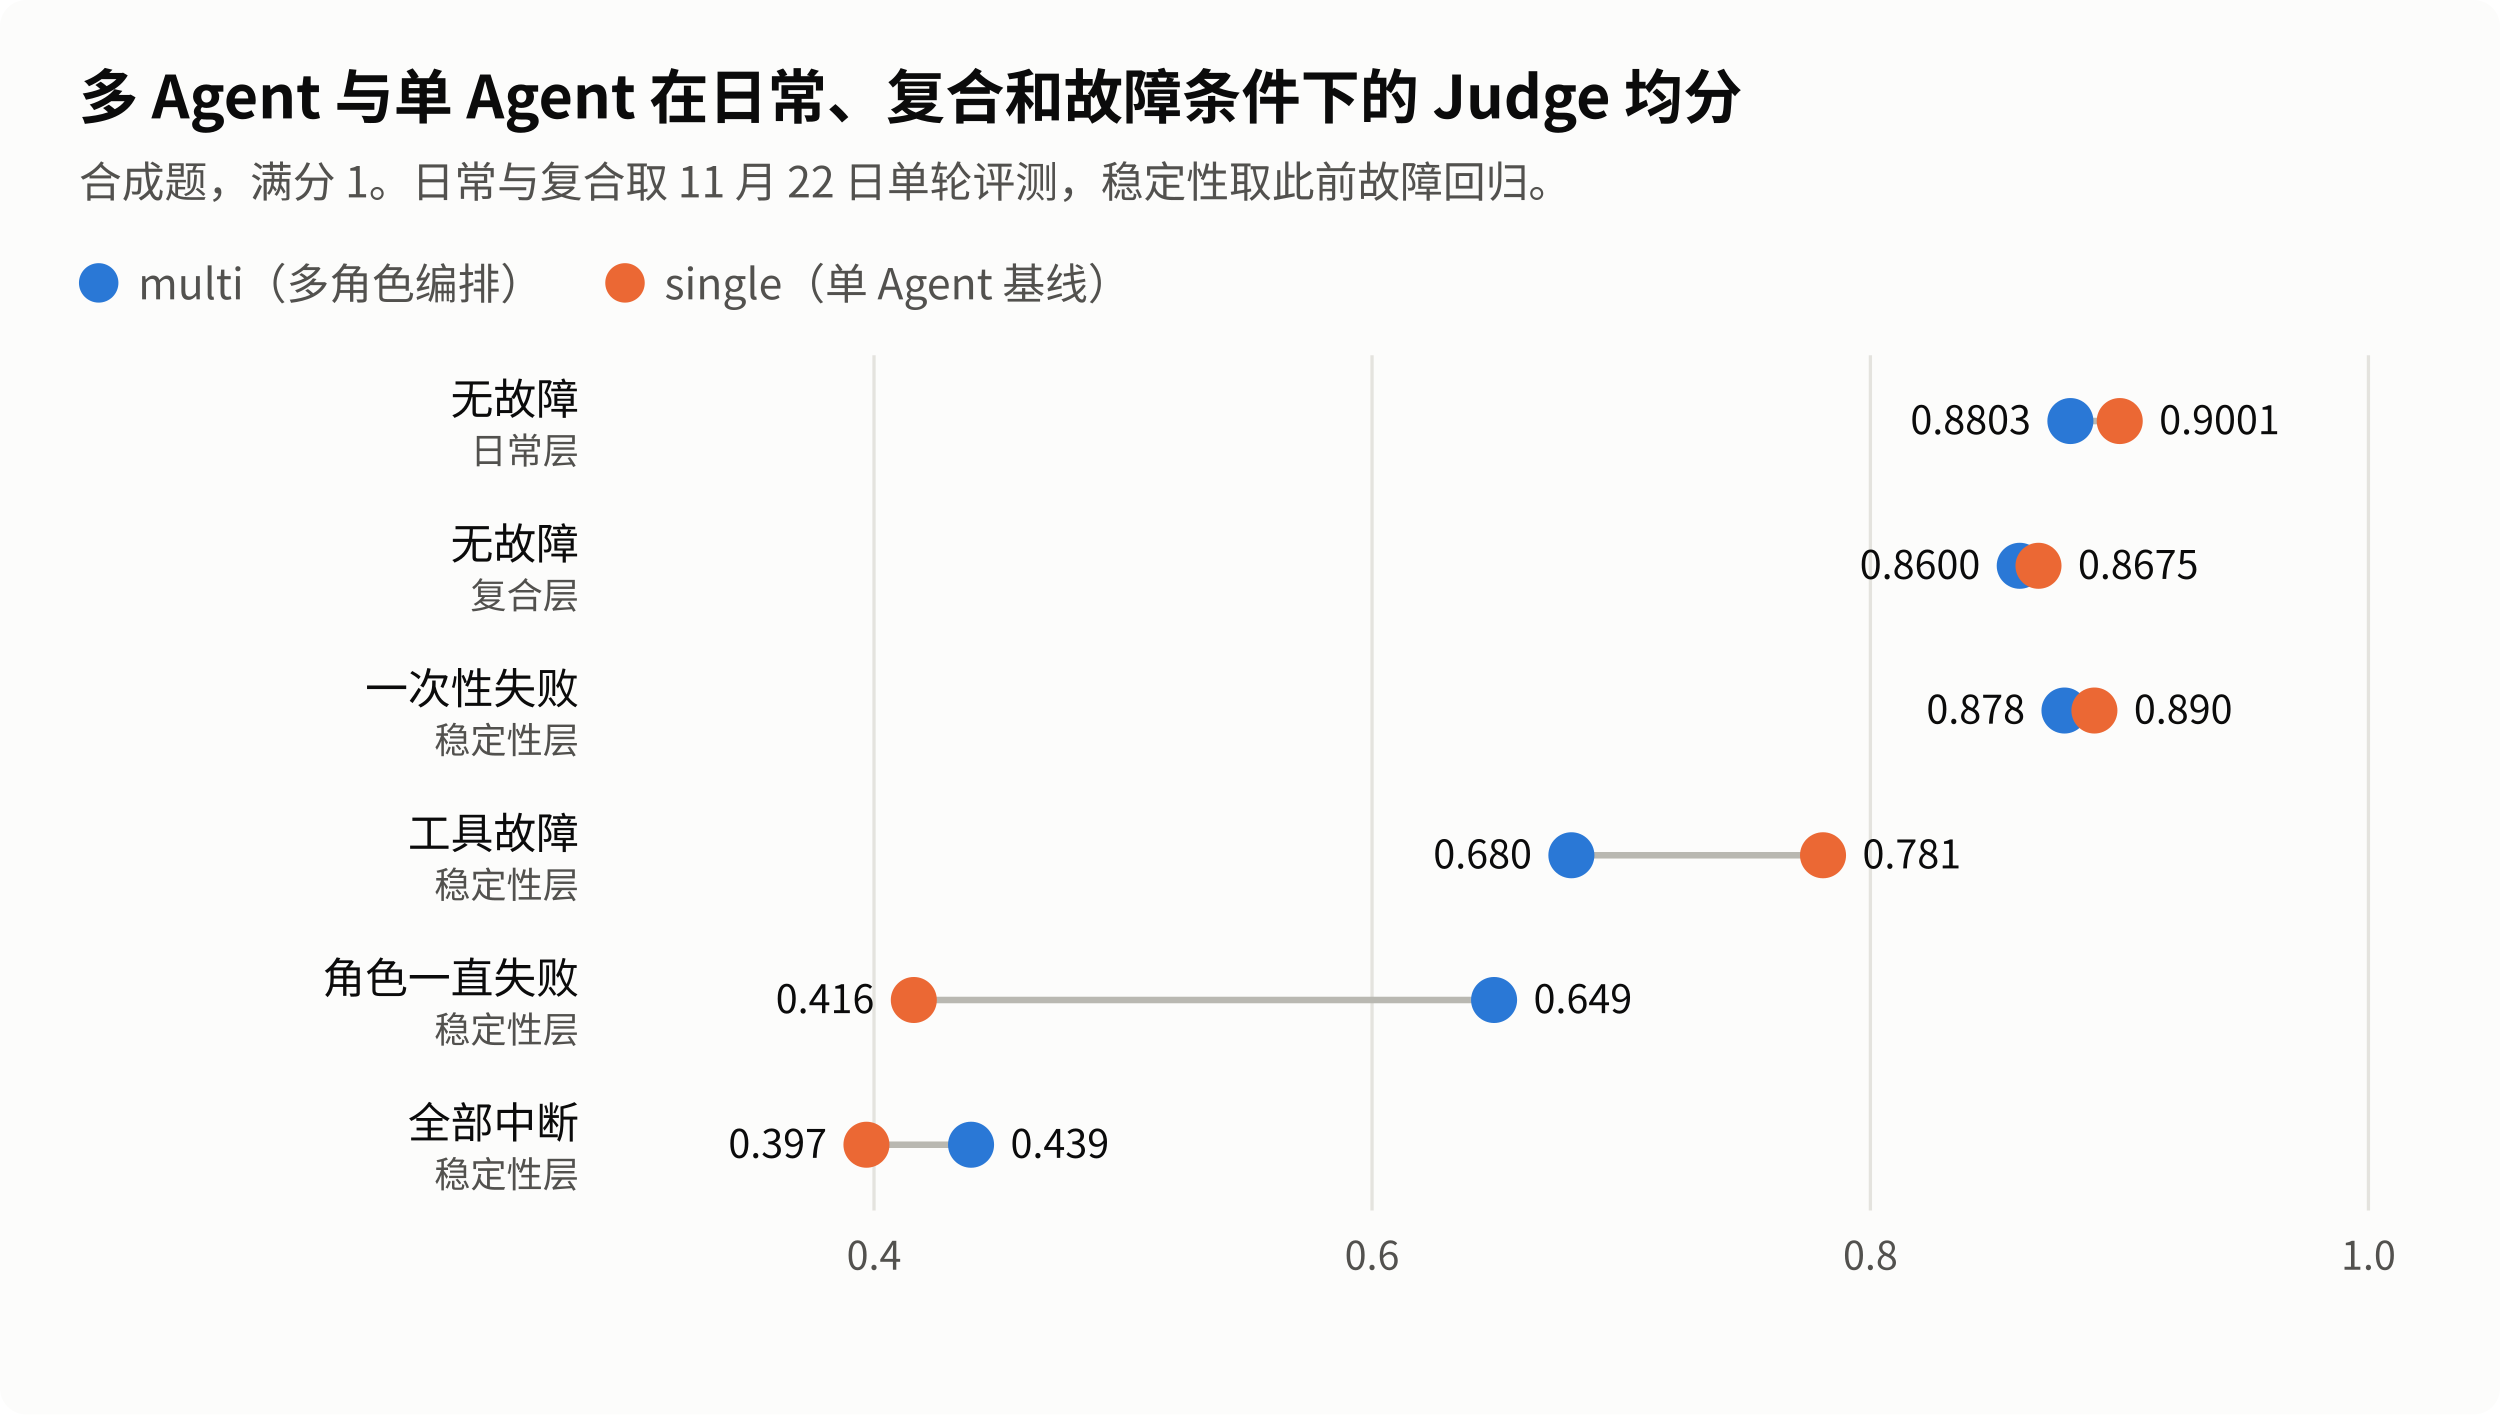
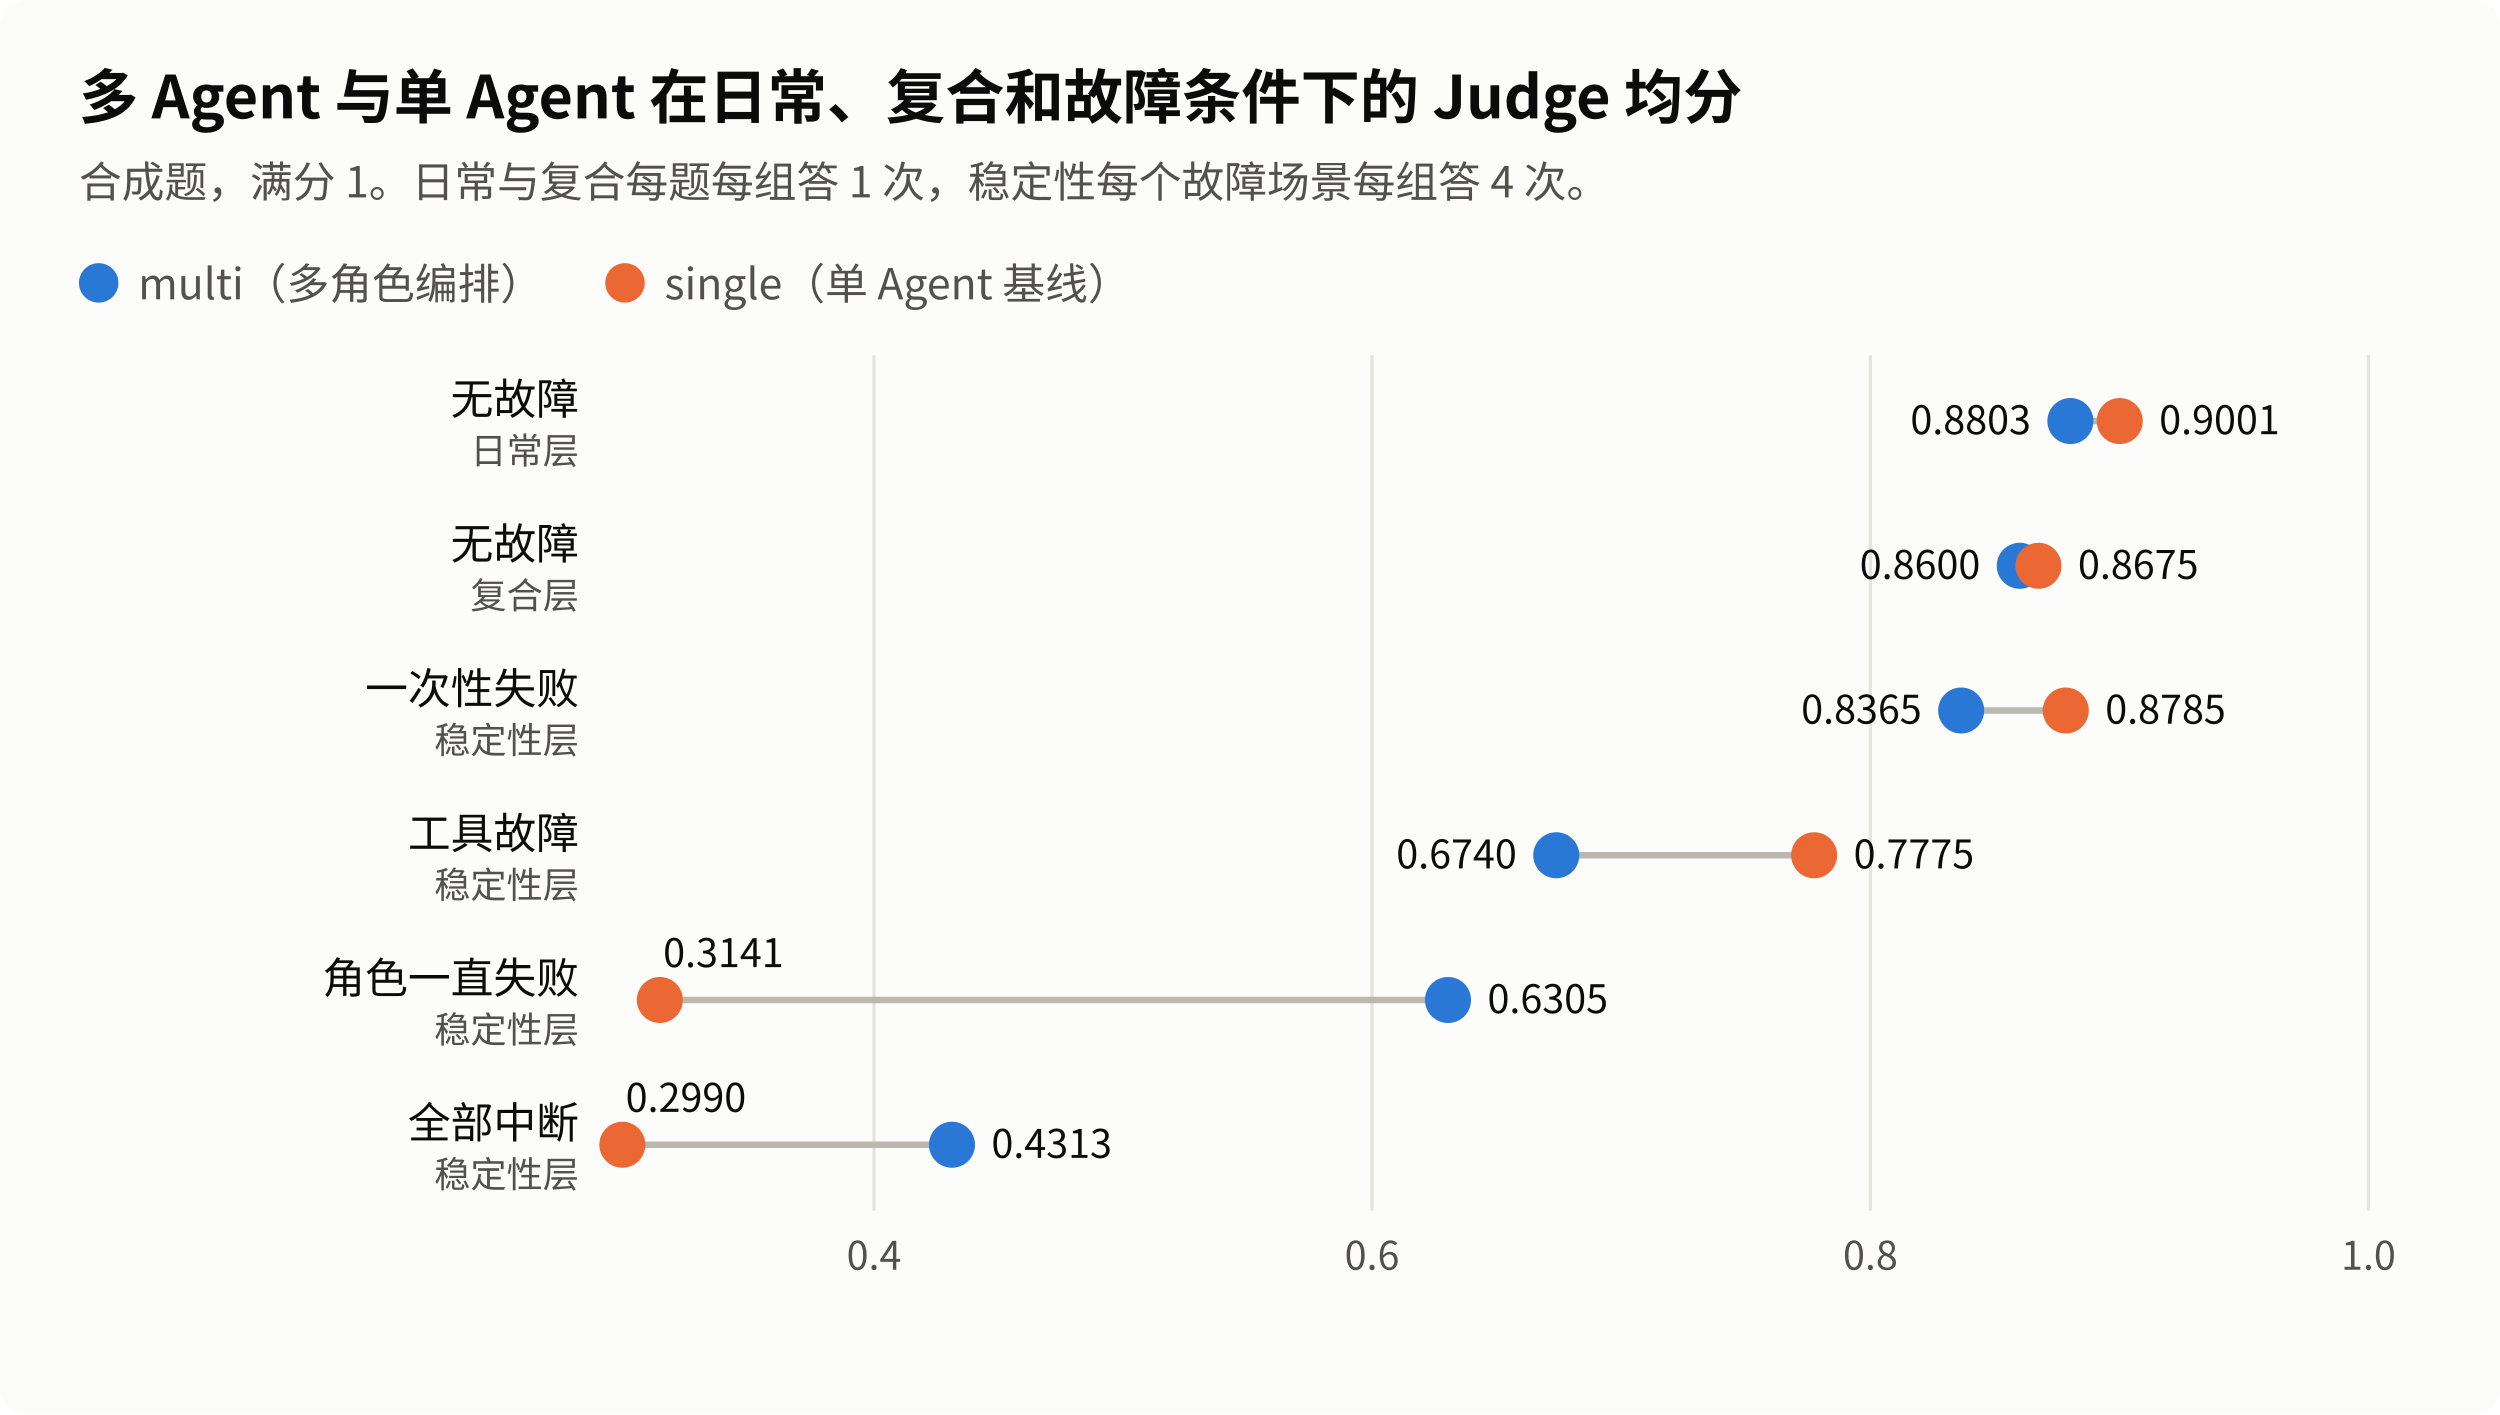
<svg xmlns="http://www.w3.org/2000/svg" viewBox="0 0 760 430" width="760" role="img" aria-labelledby="t d">
  <style>
.s{fill:#fcfcfb}.p{fill:#0b0b0b}.q{fill:#52514e}.g{stroke:#e4e3de}.c{stroke:#b9b8b1}.m{fill:#2a78d6}.n{fill:#eb6834}
text{font-family:-apple-system,"PingFang SC","Microsoft YaHei","Noto Sans CJK SC",sans-serif}
@media (prefers-color-scheme:dark){.s{fill:#1a1a19}.p{fill:#f0efec}.q{fill:#c3c2b7}.g{stroke:#3a3a37}.c{stroke:#6b6a64}.m{fill:#3987e5}.n{fill:#d95926}}
</style>
  <rect class="s" width="760" height="430" rx="8" />
  <text class="p" x="24" y="36" font-size="18" font-weight="600">多 Agent 与单 Agent 在日常、复合和故障条件下的 Judge 均分</text>
-   <text class="q" x="24" y="60" font-size="13">合成题，满分 1。日常与复合取 11 月 22 日单轮评测，稳定性取此前故障回归。</text>
+   <text class="q" x="24" y="60" font-size="13">合成题，满分 1。日常与复合每题每组答 1 次，稳定性每个故障场景每组答 4 次。</text>
  <circle class="m" cx="30" cy="86" r="6" />
  <text class="q" x="42" y="91" font-size="13">multi（多角色编排）</text>
  <circle class="n" cx="190" cy="86" r="6" />
  <text class="q" x="202" y="91" font-size="13">single（单 Agent 基线）</text>
  <line class="g" x1="265.7" y1="108" x2="265.7" y2="368" stroke-width="1" />
  <text class="q" x="265.7" y="386" font-size="12" text-anchor="middle">0.4</text>
  <line class="g" x1="417.1" y1="108" x2="417.1" y2="368" stroke-width="1" />
  <text class="q" x="417.1" y="386" font-size="12" text-anchor="middle">0.6</text>
  <line class="g" x1="568.6" y1="108" x2="568.6" y2="368" stroke-width="1" />
  <text class="q" x="568.6" y="386" font-size="12" text-anchor="middle">0.8</text>
  <line class="g" x1="720.0" y1="108" x2="720.0" y2="368" stroke-width="1" />
  <text class="q" x="720.0" y="386" font-size="12" text-anchor="middle">1.0</text>
  <text class="p" x="176" y="126" font-size="13" text-anchor="end">无故障</text>
  <text class="q" x="176" y="141" font-size="11" text-anchor="end">日常层</text>
  <line class="c" x1="629.4" y1="128" x2="644.4" y2="128" stroke-width="2" stroke-linecap="round" />
  <circle class="m" cx="629.4" cy="128" r="7" />
  <text class="p" x="617.4" y="132" font-size="12" text-anchor="end">0.8803</text>
  <circle class="n" cx="644.4" cy="128" r="7" />
  <text class="p" x="656.4" y="132" font-size="12" text-anchor="start">0.9001</text>
  <text class="p" x="176" y="170" font-size="13" text-anchor="end">无故障</text>
  <text class="q" x="176" y="185" font-size="11" text-anchor="end">复合层</text>
  <line class="c" x1="614.0" y1="172" x2="619.7" y2="172" stroke-width="2" stroke-linecap="round" />
  <circle class="m" cx="614.0" cy="172" r="7" />
  <text class="p" x="602.0" y="176" font-size="12" text-anchor="end">0.8600</text>
  <circle class="n" cx="619.7" cy="172" r="7" />
  <text class="p" x="631.7" y="176" font-size="12" text-anchor="start">0.8675</text>
  <text class="p" x="176" y="214" font-size="13" text-anchor="end">一次性失败</text>
  <text class="q" x="176" y="229" font-size="11" text-anchor="end">稳定性层</text>
-   <line class="c" x1="627.6" y1="216" x2="636.7" y2="216" stroke-width="2" stroke-linecap="round" />
-   <circle class="m" cx="627.6" cy="216" r="7" />
-   <text class="p" x="615.6" y="220" font-size="12" text-anchor="end">0.878</text>
-   <circle class="n" cx="636.7" cy="216" r="7" />
-   <text class="p" x="648.7" y="220" font-size="12" text-anchor="start">0.890</text>
+   <line class="c" x1="596.2" y1="216" x2="628.0" y2="216" stroke-width="2" stroke-linecap="round" />
+   <circle class="m" cx="596.2" cy="216" r="7" />
+   <text class="p" x="584.2" y="220" font-size="12" text-anchor="end">0.8365</text>
+   <circle class="n" cx="628.0" cy="216" r="7" />
+   <text class="p" x="640.0" y="220" font-size="12" text-anchor="start">0.8785</text>
  <text class="p" x="176" y="258" font-size="13" text-anchor="end">工具故障</text>
  <text class="q" x="176" y="273" font-size="11" text-anchor="end">稳定性层</text>
-   <line class="c" x1="477.7" y1="260" x2="554.2" y2="260" stroke-width="2" stroke-linecap="round" />
-   <circle class="m" cx="477.7" cy="260" r="7" />
-   <text class="p" x="465.7" y="264" font-size="12" text-anchor="end">0.680</text>
-   <circle class="n" cx="554.2" cy="260" r="7" />
-   <text class="p" x="566.2" y="264" font-size="12" text-anchor="start">0.781</text>
+   <line class="c" x1="473.1" y1="260" x2="551.5" y2="260" stroke-width="2" stroke-linecap="round" />
+   <circle class="m" cx="473.1" cy="260" r="7" />
+   <text class="p" x="461.1" y="264" font-size="12" text-anchor="end">0.6740</text>
+   <circle class="n" cx="551.5" cy="260" r="7" />
+   <text class="p" x="563.5" y="264" font-size="12" text-anchor="start">0.7775</text>
  <text class="p" x="176" y="302" font-size="13" text-anchor="end">角色一直失败</text>
  <text class="q" x="176" y="317" font-size="11" text-anchor="end">稳定性层</text>
-   <line class="c" x1="454.2" y1="304" x2="277.8" y2="304" stroke-width="2" stroke-linecap="round" />
-   <circle class="m" cx="454.2" cy="304" r="7" />
-   <text class="p" x="466.2" y="308" font-size="12" text-anchor="start">0.649</text>
-   <circle class="n" cx="277.8" cy="304" r="7" />
-   <text class="p" x="265.8" y="308" font-size="12" text-anchor="end">0.416</text>
+   <line class="c" x1="440.2" y1="304" x2="200.6" y2="304" stroke-width="2" stroke-linecap="round" />
+   <circle class="m" cx="440.2" cy="304" r="7" />
+   <text class="p" x="452.2" y="308" font-size="12" text-anchor="start">0.6305</text>
+   <circle class="n" cx="200.6" cy="304" r="7" />
+   <text class="p" x="201.6" y="294" font-size="12" text-anchor="start">0.3141</text>
  <text class="p" x="176" y="346" font-size="13" text-anchor="end">全部中断</text>
  <text class="q" x="176" y="361" font-size="11" text-anchor="end">稳定性层</text>
-   <line class="c" x1="295.2" y1="348" x2="263.4" y2="348" stroke-width="2" stroke-linecap="round" />
-   <circle class="m" cx="295.2" cy="348" r="7" />
-   <text class="p" x="307.2" y="352" font-size="12" text-anchor="start">0.439</text>
-   <circle class="n" cx="263.4" cy="348" r="7" />
-   <text class="p" x="251.4" y="352" font-size="12" text-anchor="end">0.397</text>
+   <line class="c" x1="289.4" y1="348" x2="189.2" y2="348" stroke-width="2" stroke-linecap="round" />
+   <circle class="m" cx="289.4" cy="348" r="7" />
+   <text class="p" x="301.4" y="352" font-size="12" text-anchor="start">0.4313</text>
+   <circle class="n" cx="189.2" cy="348" r="7" />
+   <text class="p" x="190.2" y="338" font-size="12" text-anchor="start">0.2990</text>
</svg>
